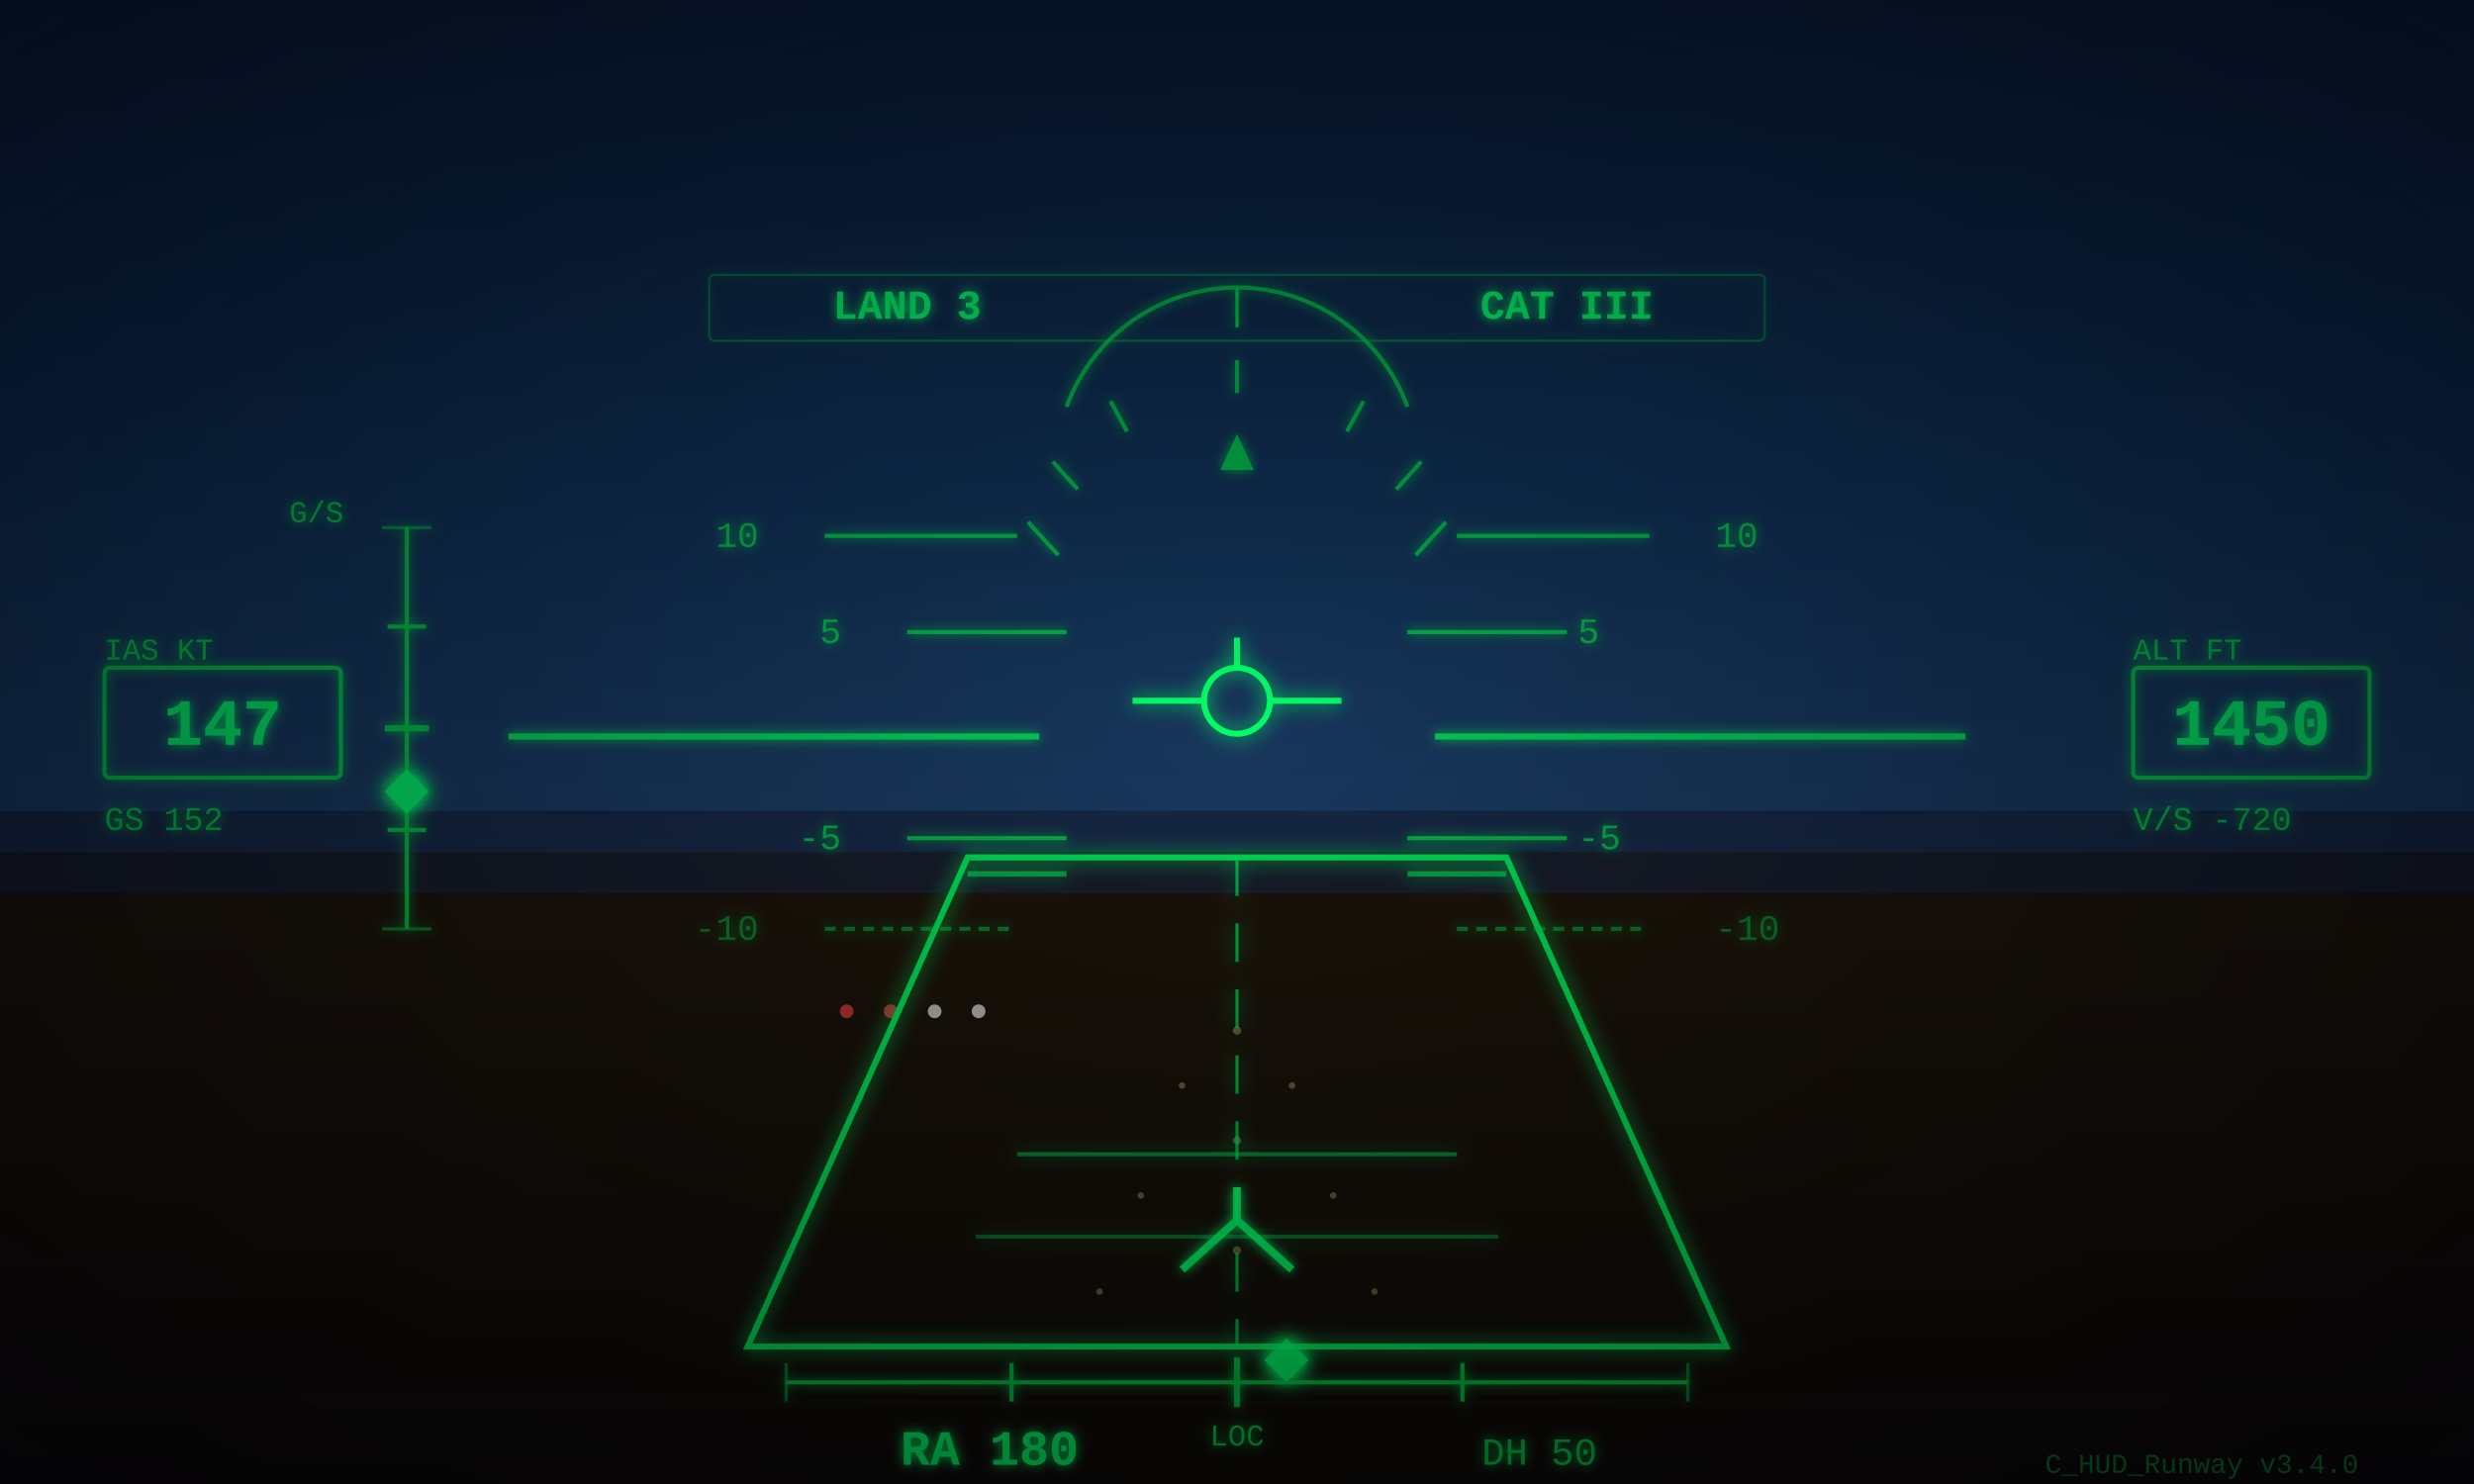
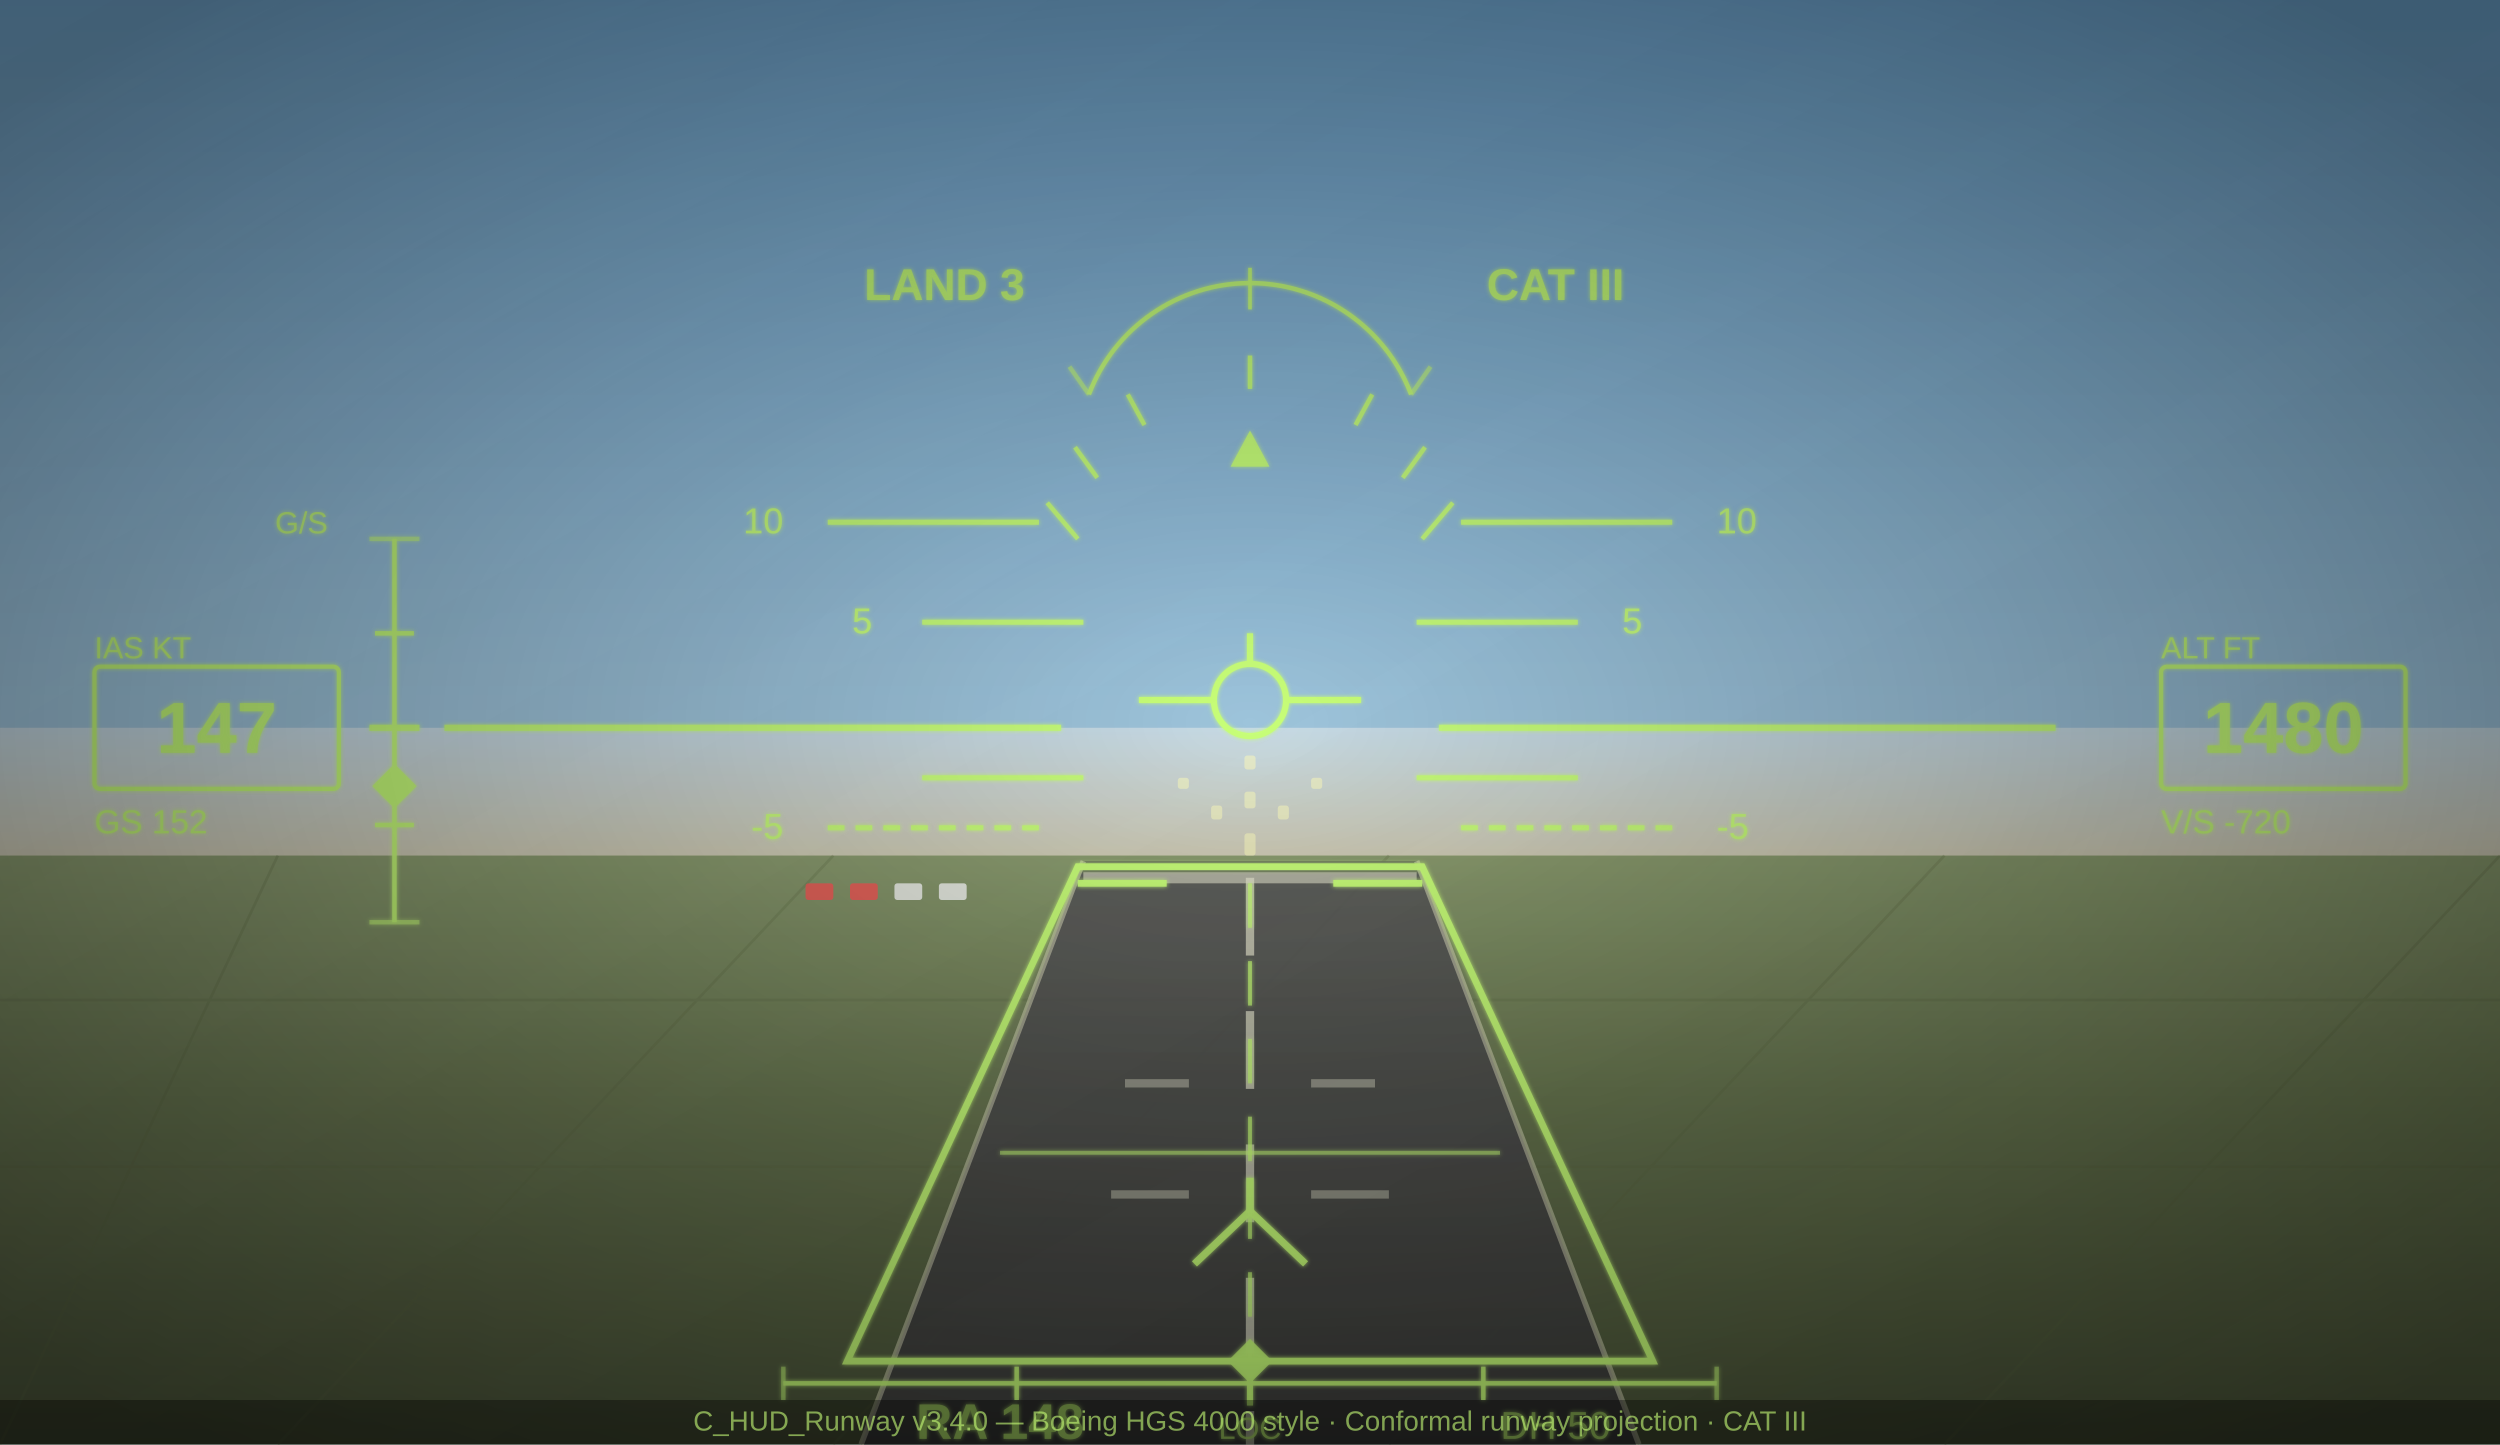
- <svg xmlns="http://www.w3.org/2000/svg" width="900" height="540" viewBox="0 0 900 540">
+ <svg xmlns="http://www.w3.org/2000/svg" width="900" height="520" viewBox="0 0 900 520">
  <defs>
-     <linearGradient id="skyGrad" x1="0" y1="0" x2="0" y2="1">
-       <stop offset="0%" stop-color="#0b1e3a" />
-       <stop offset="55%" stop-color="#0e2d50" />
-       <stop offset="100%" stop-color="#1a3a60" />
+     <linearGradient id="sky" x1="0" y1="0" x2="0" y2="1">
+       <stop offset="0%" stop-color="#6ea8d4" />
+       <stop offset="60%" stop-color="#a8cce0" />
+       <stop offset="100%" stop-color="#c8dde8" />
    </linearGradient>
-     <linearGradient id="groundGrad" x1="0" y1="0" x2="0" y2="1">
-       <stop offset="0%" stop-color="#1c140a" />
-       <stop offset="100%" stop-color="#0d0a05" />
+     <linearGradient id="horizon" x1="0" y1="0" x2="0" y2="1">
+       <stop offset="0%" stop-color="#c8dde8" />
+       <stop offset="100%" stop-color="#d4c9a8" />
    </linearGradient>
-     <filter id="glow" x="-30%" y="-30%" width="160%" height="160%">
-       <feGaussianBlur in="SourceGraphic" stdDeviation="2.2" result="blur" />
+     <linearGradient id="ground" x1="0" y1="0" x2="0" y2="1">
+       <stop offset="0%" stop-color="#8a9c6e" />
+       <stop offset="40%" stop-color="#6b7a52" />
+       <stop offset="100%" stop-color="#4a5438" />
+     </linearGradient>
+     <linearGradient id="pavement" x1="0" y1="0" x2="0" y2="1">
+       <stop offset="0%" stop-color="#5a5a5a" />
+       <stop offset="100%" stop-color="#3a3a3a" />
+     </linearGradient>
+     <filter id="subtle" x="-15%" y="-15%" width="130%" height="130%">
+       <feGaussianBlur in="SourceGraphic" stdDeviation="0.8" result="b" />
      <feMerge>
-         <feMergeNode in="blur" />
+         <feMergeNode in="b" />
        <feMergeNode in="SourceGraphic" />
      </feMerge>
    </filter>
-     <filter id="glowStrong" x="-40%" y="-40%" width="180%" height="180%">
-       <feGaussianBlur in="SourceGraphic" stdDeviation="3.5" result="blur" />
-       <feMerge>
-         <feMergeNode in="blur" />
-         <feMergeNode in="SourceGraphic" />
-       </feMerge>
-     </filter>
-     <radialGradient id="vignette" cx="50%" cy="50%" r="70%">
+     <radialGradient id="vig" cx="50%" cy="50%" r="65%">
      <stop offset="0%" stop-color="transparent" />
-       <stop offset="100%" stop-color="#000008" stop-opacity="0.6" />
+       <stop offset="100%" stop-color="#000000" stop-opacity="0.45" />
    </radialGradient>
+     <linearGradient id="glare" x1="0" y1="0" x2="1" y2="1">
+       <stop offset="0%" stop-color="#ffffff" stop-opacity="0.06" />
+       <stop offset="100%" stop-color="transparent" />
+     </linearGradient>
  </defs>
-   <rect width="900" height="540" fill="#080e1a" />
-   <rect width="900" height="310" fill="url(#skyGrad)" />
-   <rect y="310" width="900" height="230" fill="url(#groundGrad)" />
-   <rect y="295" width="900" height="30" fill="#142038" opacity="0.7" />
-   <g stroke="#1a1208" stroke-width="1" opacity="0.4">
-     <line x1="0" y1="350" x2="900" y2="350" />
-     <line x1="0" y1="400" x2="900" y2="400" />
-     <line x1="0" y1="460" x2="900" y2="460" />
-     <line x1="0" y1="510" x2="900" y2="510" />
+   <rect width="900" height="520" fill="url(#sky)" />
+   <rect y="262" width="900" height="60" fill="url(#horizon)" />
+   <rect y="308" width="900" height="212" fill="url(#ground)" />
+   <g opacity="0.25" fill="none" stroke="#5a6840" stroke-width="1">
+     <line x1="0" y1="360" x2="900" y2="360" />
+     <line x1="0" y1="420" x2="900" y2="420" />
+     <line x1="100" y1="308" x2="0" y2="520" />
+     <line x1="300" y1="308" x2="100" y2="520" />
+     <line x1="500" y1="308" x2="300" y2="520" />
+     <line x1="700" y1="308" x2="500" y2="520" />
+     <line x1="900" y1="308" x2="700" y2="520" />
  </g>
-   <g fill="#ffffaa" opacity="0.3">
-     <circle cx="450" cy="375" r="1.5" />
-     <circle cx="450" cy="415" r="1.5" />
-     <circle cx="450" cy="455" r="1.5" />
-     <circle cx="430" cy="395" r="1.2" />
-     <circle cx="470" cy="395" r="1.2" />
-     <circle cx="415" cy="435" r="1.2" />
-     <circle cx="485" cy="435" r="1.2" />
-     <circle cx="400" cy="470" r="1.2" />
-     <circle cx="500" cy="470" r="1.2" />
+   <polygon points="390,310 510,310 590,520 310,520" fill="url(#pavement)" opacity="0.9" />
+   <g stroke="#e8e8d0" stroke-width="3" stroke-dasharray="28,20" opacity="0.7">
+     <line x1="450" y1="316" x2="450" y2="520" />
  </g>
-   <circle cx="308" cy="368" r="2.5" fill="#ff4444" opacity="0.65" />
-   <circle cx="324" cy="368" r="2.5" fill="#ff4444" opacity="0.65" />
-   <circle cx="340" cy="368" r="2.5" fill="#ffffff" opacity="0.65" />
-   <circle cx="356" cy="368" r="2.5" fill="#ffffff" opacity="0.65" />
-   <g filter="url(#glowStrong)">
-     <polygon points="352,312 548,312 628,490 272,490" fill="none" stroke="#00e054" stroke-width="2.2" opacity="0.95" />
-     <line x1="450" y1="312" x2="450" y2="490" stroke="#00e054" stroke-width="1.2" stroke-dasharray="14,10" opacity="0.65" />
-     <line x1="370" y1="420" x2="530" y2="420" stroke="#00e054" stroke-width="1.5" opacity="0.5" />
-     <line x1="355" y1="450" x2="545" y2="450" stroke="#00e054" stroke-width="1.5" opacity="0.38" />
-     <line x1="352" y1="318" x2="388" y2="318" stroke="#00e054" stroke-width="2" opacity="0.6" />
-     <line x1="512" y1="318" x2="548" y2="318" stroke="#00e054" stroke-width="2" opacity="0.6" />
+   <line x1="390" y1="310" x2="310" y2="520" stroke="#e0e0c0" stroke-width="2" opacity="0.55" />
+   <line x1="510" y1="310" x2="590" y2="520" stroke="#e0e0c0" stroke-width="2" opacity="0.55" />
+   <line x1="390" y1="316" x2="510" y2="316" stroke="#e8e8d0" stroke-width="4" opacity="0.6" />
+   <g stroke="#e8e8d0" stroke-width="3" opacity="0.45">
+     <line x1="405" y1="390" x2="428" y2="390" />
+     <line x1="472" y1="390" x2="495" y2="390" />
+     <line x1="400" y1="430" x2="428" y2="430" />
+     <line x1="472" y1="430" x2="500" y2="430" />
  </g>
-   <g stroke="#00cc44" stroke-width="1.5" fill="none" filter="url(#glow)" opacity="0.82">
-     <line x1="300" y1="195" x2="370" y2="195" />
-     <line x1="530" y1="195" x2="600" y2="195" />
-     <line x1="330" y1="230" x2="388" y2="230" />
-     <line x1="512" y1="230" x2="570" y2="230" />
-     <line x1="185" y1="268" x2="378" y2="268" stroke="#00ee55" stroke-width="2.2" />
-     <line x1="522" y1="268" x2="715" y2="268" stroke="#00ee55" stroke-width="2.2" />
-     <line x1="330" y1="305" x2="388" y2="305" />
-     <line x1="512" y1="305" x2="570" y2="305" />
-     <line x1="300" y1="338" x2="370" y2="338" stroke-dasharray="4,3" opacity="0.6" />
-     <line x1="530" y1="338" x2="600" y2="338" stroke-dasharray="4,3" opacity="0.6" />
+   <g fill="#ffffc0" opacity="0.55">
+     <rect x="448" y="300" width="4" height="8" rx="1" />
+     <rect x="448" y="285" width="4" height="6" rx="1" />
+     <rect x="448" y="272" width="4" height="5" rx="1" />
+     <rect x="436" y="290" width="4" height="5" rx="1" />
+     <rect x="460" y="290" width="4" height="5" rx="1" />
+     <rect x="424" y="280" width="4" height="4" rx="1" />
+     <rect x="472" y="280" width="4" height="4" rx="1" />
  </g>
-   <g fill="#00cc44" font-family="'Courier New', Courier, monospace" font-size="13" filter="url(#glow)" opacity="0.82">
-     <text x="276" y="199" text-anchor="end">10</text>
-     <text x="624" y="199">10</text>
-     <text x="306" y="234" text-anchor="end">5</text>
-     <text x="574" y="234">5</text>
-     <text x="306" y="309" text-anchor="end">-5</text>
-     <text x="574" y="309">-5</text>
-     <text x="276" y="342" text-anchor="end" opacity="0.6">-10</text>
-     <text x="624" y="342" opacity="0.6">-10</text>
+   <g opacity="0.8">
+     <rect x="290" y="318" width="10" height="6" rx="1" fill="#ff5555" />
+     <rect x="306" y="318" width="10" height="6" rx="1" fill="#ff5555" />
+     <rect x="322" y="318" width="10" height="6" rx="1" fill="#ffffff" />
+     <rect x="338" y="318" width="10" height="6" rx="1" fill="#ffffff" />
  </g>
-   <g filter="url(#glowStrong)" stroke="#00ff66" fill="none" stroke-width="2.2">
-     <circle cx="450" cy="255" r="12" />
-     <line x1="462" y1="255" x2="488" y2="255" />
-     <line x1="412" y1="255" x2="438" y2="255" />
-     <line x1="450" y1="243" x2="450" y2="232" />
+   <rect width="900" height="520" fill="url(#glare)" />
+   <g filter="url(#subtle)">
+     <g stroke="#C8FF78" stroke-width="1.8" fill="none" opacity="0.92">
+       <line x1="298" y1="188" x2="374" y2="188" />
+       <line x1="526" y1="188" x2="602" y2="188" />
+       <line x1="332" y1="224" x2="390" y2="224" />
+       <line x1="510" y1="224" x2="568" y2="224" />
+       <line x1="160" y1="262" x2="382" y2="262" stroke-width="2.2" />
+       <line x1="518" y1="262" x2="740" y2="262" stroke-width="2.2" />
+       <line x1="332" y1="280" x2="390" y2="280" stroke-dasharray="none" />
+       <line x1="510" y1="280" x2="568" y2="280" />
+       <line x1="298" y1="298" x2="374" y2="298" stroke-dasharray="6,4" />
+       <line x1="526" y1="298" x2="602" y2="298" stroke-dasharray="6,4" />
+     </g>
+     <g fill="#C8FF78" font-family="'Arial Narrow', Arial, sans-serif" font-size="13" opacity="0.9">
+       <text x="282" y="192" text-anchor="end">10</text>
+       <text x="618" y="192">10</text>
+       <text x="314" y="228" text-anchor="end">5</text>
+       <text x="584" y="228">5</text>
+       <text x="282" y="302" text-anchor="end">-5</text>
+       <text x="618" y="302">-5</text>
+     </g>
+     <g stroke="#C8FF78" fill="none" stroke-width="2.2">
+       <circle cx="450" cy="252" r="13" />
+       <line x1="463" y1="252" x2="490" y2="252" />
+       <line x1="410" y1="252" x2="437" y2="252" />
+       <line x1="450" y1="239" x2="450" y2="228" />
+     </g>
+     <g stroke="#C8FF78" stroke-width="1.6" fill="none" opacity="0.88">
+       <path d="M 392 142 A 62 62 0 0 1 508 142" />
+       <line x1="450" y1="140" x2="450" y2="128" />
+       <line x1="412" y1="153" x2="406" y2="142" />
+       <line x1="488" y1="153" x2="494" y2="142" />
+       <line x1="395" y1="172" x2="387" y2="161" />
+       <line x1="505" y1="172" x2="513" y2="161" />
+       <line x1="388" y1="194" x2="377" y2="181" />
+       <line x1="512" y1="194" x2="523" y2="181" />
+       <line x1="392" y1="142" x2="385" y2="132" opacity="0.6" />
+       <line x1="508" y1="142" x2="515" y2="132" opacity="0.6" />
+       <polygon points="450,155 443,168 457,168" fill="#C8FF78" stroke="none" />
+     </g>
+     <g stroke="#C8FF78" stroke-width="2.4" fill="none" opacity="0.95">
+       <polygon points="388,312 512,312 595,490 305,490" />
+       <line x1="450" y1="318" x2="450" y2="490" stroke-width="1.4" stroke-dasharray="16,12" opacity="0.7" />
+       <line x1="388" y1="318" x2="420" y2="318" stroke-width="2.4" />
+       <line x1="480" y1="318" x2="512" y2="318" stroke-width="2.4" />
+       <line x1="360" y1="415" x2="540" y2="415" stroke-width="1.4" opacity="0.55" />
+     </g>
+     <g stroke="#C8FF78" stroke-width="2.6" fill="none" opacity="0.92">
+       <polyline points="430,455 450,436 470,455" />
+       <line x1="450" y1="436" x2="450" y2="424" />
+     </g>
+     <g stroke="#C8FF78" stroke-width="1.6" fill="#C8FF78" opacity="0.88">
+       <line x1="142" y1="194" x2="142" y2="332" fill="none" />
+       <line x1="133" y1="262" x2="151" y2="262" stroke-width="2.2" />
+       <line x1="135" y1="228" x2="149" y2="228" />
+       <line x1="135" y1="297" x2="149" y2="297" />
+       <line x1="133" y1="194" x2="151" y2="194" opacity="0.6" />
+       <line x1="133" y1="332" x2="151" y2="332" opacity="0.6" />
+       <polygon points="142,275 134,283 142,291 150,283" stroke="none" />
+       <text x="118" y="192" font-family="'Arial Narrow', Arial, sans-serif" font-size="11" text-anchor="end" stroke="none">G/S</text>
+     </g>
+     <g stroke="#C8FF78" stroke-width="1.6" fill="#C8FF78" opacity="0.88">
+       <line x1="282" y1="498" x2="618" y2="498" fill="none" />
+       <line x1="450" y1="490" x2="450" y2="506" stroke-width="2.2" />
+       <line x1="366" y1="492" x2="366" y2="504" />
+       <line x1="534" y1="492" x2="534" y2="504" />
+       <line x1="282" y1="492" x2="282" y2="504" opacity="0.6" />
+       <line x1="618" y1="492" x2="618" y2="504" opacity="0.6" />
+       <polygon points="450,498 442,490 450,482 458,490" stroke="none" />
+       <text x="450" y="518" font-family="'Arial Narrow', Arial, sans-serif" font-size="11" text-anchor="middle" stroke="none">LOC</text>
+     </g>
+     <g fill="#C8FF78" font-family="'Arial Narrow', Arial, sans-serif" opacity="0.92">
+       <rect x="34" y="240" width="88" height="44" fill="none" stroke="#C8FF78" stroke-width="1.5" rx="2" />
+       <text x="78" y="271" font-size="26" font-weight="bold" text-anchor="middle">147</text>
+       <text x="34" y="237" font-size="11">IAS  KT</text>
+       <text x="34" y="300" font-size="12">GS   152</text>
+     </g>
+     <g fill="#C8FF78" font-family="'Arial Narrow', Arial, sans-serif" opacity="0.92">
+       <rect x="778" y="240" width="88" height="44" fill="none" stroke="#C8FF78" stroke-width="1.5" rx="2" />
+       <text x="822" y="271" font-size="26" font-weight="bold" text-anchor="middle">1480</text>
+       <text x="778" y="237" font-size="11">ALT  FT</text>
+       <text x="778" y="300" font-size="12">V/S  -720</text>
+     </g>
+     <g fill="#C8FF78" font-family="'Arial Narrow', Arial, sans-serif" opacity="0.92">
+       <text x="340" y="108" font-size="16" font-weight="bold" text-anchor="middle">LAND 3</text>
+       <text x="450" y="108" font-size="16" text-anchor="middle">|</text>
+       <text x="560" y="108" font-size="16" font-weight="bold" text-anchor="middle">CAT III</text>
+     </g>
+     <g fill="#C8FF78" font-family="'Arial Narrow', Arial, sans-serif" opacity="0.92">
+       <text x="360" y="518" font-size="18" font-weight="bold" text-anchor="middle">RA  148</text>
+       <text x="560" y="518" font-size="14" text-anchor="middle">DH  50</text>
+     </g>
  </g>
-   <g stroke="#00cc44" stroke-width="1.5" fill="none" filter="url(#glow)" opacity="0.78">
-     <path d="M 388 148 A 66 66 0 0 1 512 148" />
-     <line x1="450" y1="143" x2="450" y2="131" />
-     <line x1="410" y1="157" x2="404" y2="146" />
-     <line x1="490" y1="157" x2="496" y2="146" />
-     <line x1="392" y1="178" x2="383" y2="168" />
-     <line x1="508" y1="178" x2="517" y2="168" />
-     <line x1="385" y1="202" x2="374" y2="190" />
-     <line x1="515" y1="202" x2="526" y2="190" />
-     <polygon points="450,158 444,171 456,171" fill="#00cc44" stroke="none" />
-   </g>
-   <g filter="url(#glow)" opacity="0.88">
-     <line x1="148" y1="192" x2="148" y2="338" stroke="#00cc44" stroke-width="1.5" />
-     <line x1="140" y1="265" x2="156" y2="265" stroke="#00cc44" stroke-width="2.2" />
-     <line x1="141" y1="228" x2="155" y2="228" stroke="#00cc44" stroke-width="1.5" />
-     <line x1="141" y1="302" x2="155" y2="302" stroke="#00cc44" stroke-width="1.5" />
-     <line x1="139" y1="192" x2="157" y2="192" stroke="#00cc44" stroke-width="1.2" opacity="0.55" />
-     <line x1="139" y1="338" x2="157" y2="338" stroke="#00cc44" stroke-width="1.2" opacity="0.55" />
-     <polygon points="148,280 140,288 148,296 156,288" fill="#00ff66" stroke="none" filter="url(#glowStrong)" />
-     <text x="125" y="190" fill="#00cc44" font-family="'Courier New', monospace" font-size="11" text-anchor="end">G/S</text>
-   </g>
-   <g filter="url(#glow)" opacity="0.88">
-     <line x1="286" y1="503" x2="614" y2="503" stroke="#00cc44" stroke-width="1.5" />
-     <line x1="450" y1="494" x2="450" y2="512" stroke="#00cc44" stroke-width="2.2" />
-     <line x1="368" y1="496" x2="368" y2="510" stroke="#00cc44" stroke-width="1.5" />
-     <line x1="532" y1="496" x2="532" y2="510" stroke="#00cc44" stroke-width="1.5" />
-     <line x1="286" y1="496" x2="286" y2="510" stroke="#00cc44" stroke-width="1.2" opacity="0.55" />
-     <line x1="614" y1="496" x2="614" y2="510" stroke="#00cc44" stroke-width="1.2" opacity="0.55" />
-     <polygon points="468,503 460,495 468,487 476,495" fill="#00ff66" stroke="none" filter="url(#glowStrong)" />
-     <text x="450" y="526" fill="#00cc44" font-family="'Courier New', monospace" font-size="11" text-anchor="middle">LOC</text>
-   </g>
-   <g filter="url(#glow)" opacity="0.9">
-     <polyline points="430,462 450,444 470,462" stroke="#00ff66" stroke-width="2.8" fill="none" />
-     <line x1="450" y1="444" x2="450" y2="432" stroke="#00ff66" stroke-width="2.8" />
-   </g>
-   <g filter="url(#glow)" opacity="0.88">
-     <rect x="38" y="243" width="86" height="40" fill="none" stroke="#00cc44" stroke-width="1.5" rx="2" />
-     <text x="81" y="271" fill="#00ff66" font-family="'Courier New', monospace" font-size="24" font-weight="bold" text-anchor="middle">147</text>
-     <text x="38" y="240" fill="#00cc44" font-family="'Courier New', monospace" font-size="11">IAS  KT</text>
-     <text x="38" y="302" fill="#00cc44" font-family="'Courier New', monospace" font-size="12">GS  152</text>
-   </g>
-   <g filter="url(#glow)" opacity="0.88">
-     <rect x="776" y="243" width="86" height="40" fill="none" stroke="#00cc44" stroke-width="1.5" rx="2" />
-     <text x="819" y="271" fill="#00ff66" font-family="'Courier New', monospace" font-size="24" font-weight="bold" text-anchor="middle">1450</text>
-     <text x="776" y="240" fill="#00cc44" font-family="'Courier New', monospace" font-size="11">ALT  FT</text>
-     <text x="776" y="302" fill="#00cc44" font-family="'Courier New', monospace" font-size="12">V/S -720</text>
-   </g>
-   <g filter="url(#glow)" opacity="0.92">
-     <text x="330" y="116" fill="#00ff66" font-family="'Courier New', monospace" font-size="15" font-weight="bold" text-anchor="middle">LAND 3</text>
-     <text x="450" y="116" fill="#00cc44" font-family="'Courier New', monospace" font-size="15" text-anchor="middle">|</text>
-     <text x="570" y="116" fill="#00ff66" font-family="'Courier New', monospace" font-size="15" font-weight="bold" text-anchor="middle">CAT III</text>
-     <rect x="258" y="100" width="384" height="24" fill="none" stroke="#00cc44" stroke-width="0.8" opacity="0.4" rx="2" />
-   </g>
-   <g filter="url(#glow)" opacity="0.9">
-     <text x="360" y="533" fill="#00ff66" font-family="'Courier New', monospace" font-size="18" font-weight="bold" text-anchor="middle">RA  180</text>
-     <text x="560" y="533" fill="#00cc44" font-family="'Courier New', monospace" font-size="14" text-anchor="middle">DH  50</text>
-   </g>
-   <rect width="900" height="540" fill="url(#vignette)" />
-   <text x="858" y="536" fill="#00cc44" font-family="'Courier New', monospace" font-size="10" text-anchor="end" opacity="0.25">C_HUD_Runway v3.4.0</text>
+   <rect width="900" height="520" fill="url(#vig)" />
+   <rect y="504" width="900" height="16" fill="#000000" opacity="0.35" />
+   <text x="450" y="515" fill="#C8FF78" font-family="'Arial Narrow', Arial, sans-serif" font-size="10" text-anchor="middle" opacity="0.6">
+     C_HUD_Runway v3.4.0 — Boeing HGS 4000 style · Conformal runway projection · CAT III
+   </text>
</svg>
